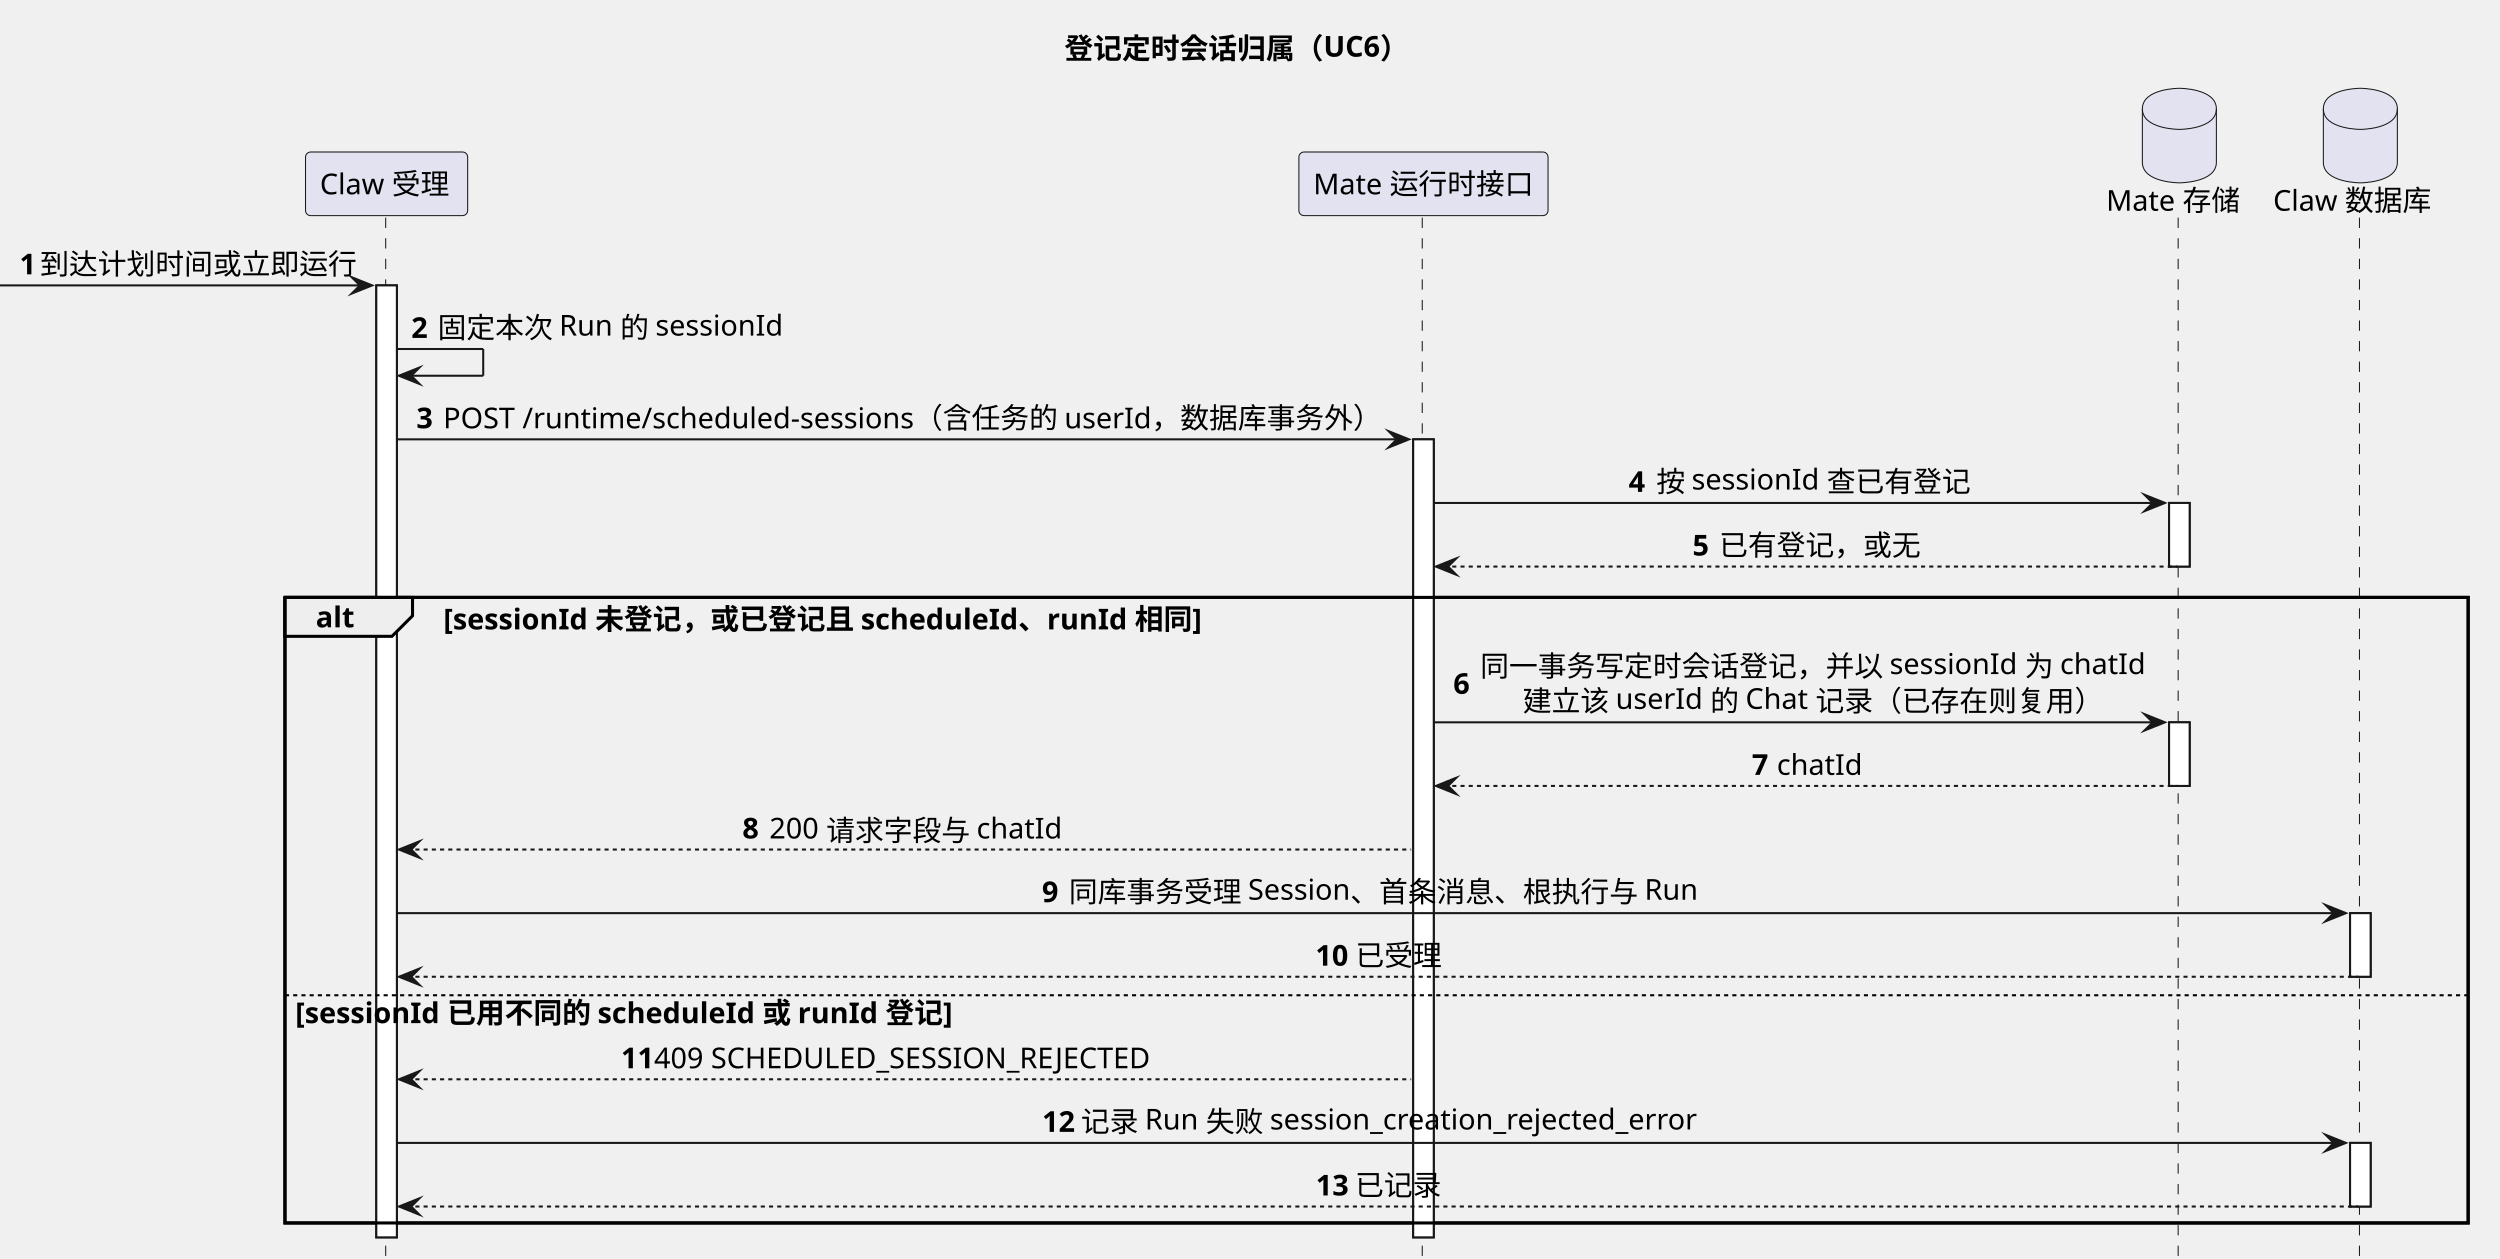
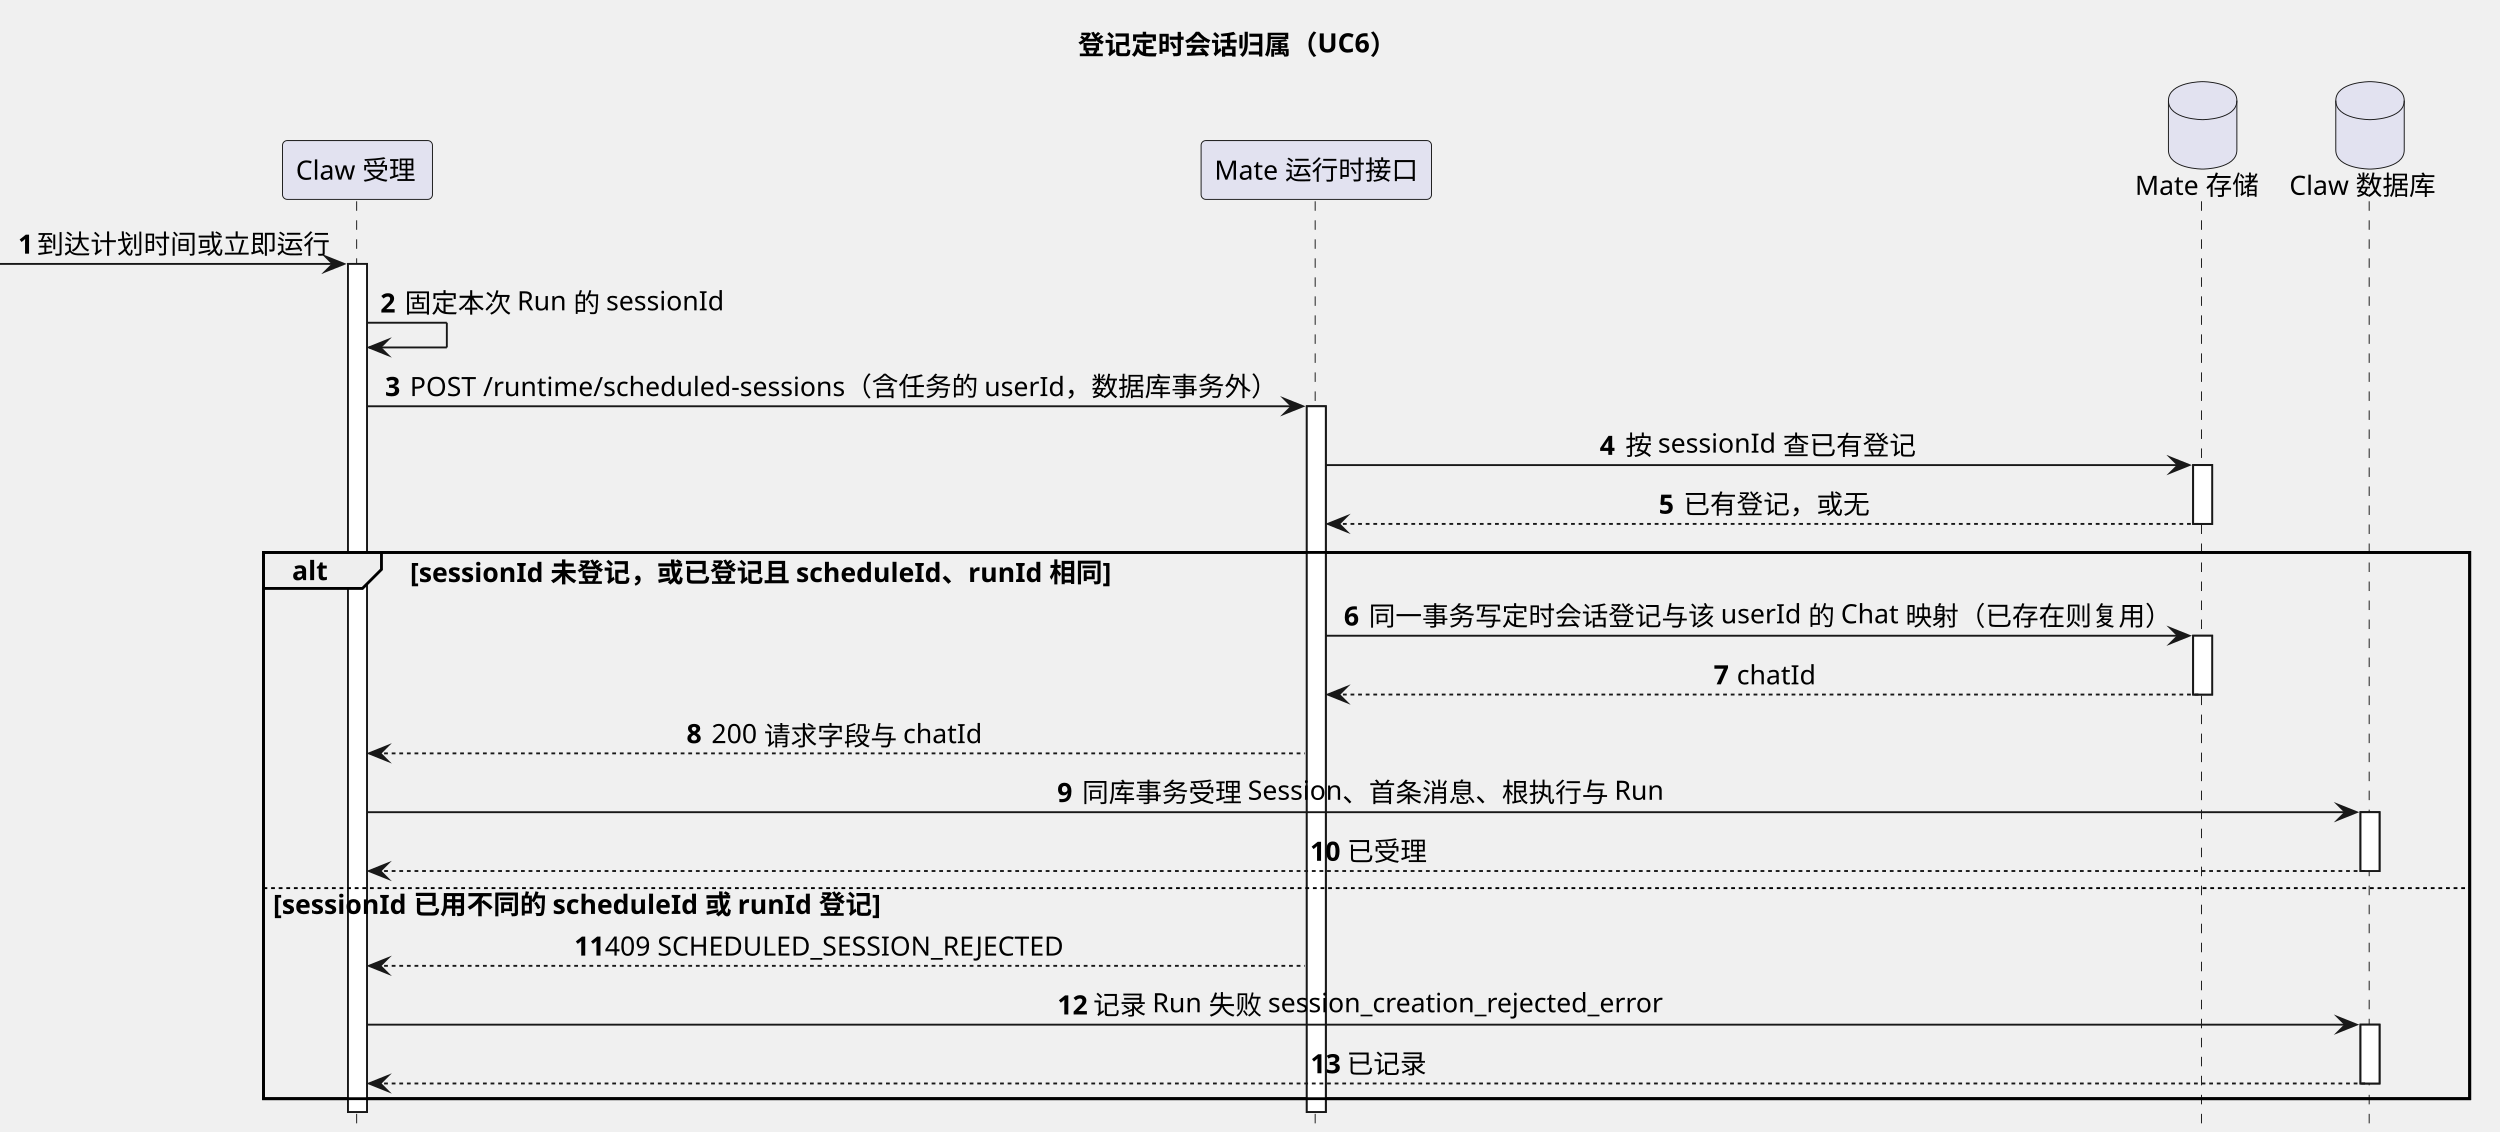
- <svg xmlns="http://www.w3.org/2000/svg" contentStyleType="text/css" data-diagram-type="SEQUENCE" height="612px" preserveAspectRatio="none" style="width:1216px;height:612px;background:#FFFFFF;" version="1.1" viewBox="0 0 1216 612" width="1216px" zoomAndPan="magnify">
+ <svg xmlns="http://www.w3.org/2000/svg" contentStyleType="text/css" data-diagram-type="SEQUENCE" height="595px" preserveAspectRatio="none" style="width:1315px;height:595px;background:#FFFFFF;" version="1.1" viewBox="0 0 1315 595" width="1315px" zoomAndPan="magnify">
  <defs />
  <g>
-     <g class="title" data-source-line="81">
-       <text fill="#000000" font-family="sans-serif" font-size="14" font-weight="700" lengthAdjust="spacing" textLength="174.07" x="517.722" y="28.562">登记定时会话归属（UC6）</text>
+     <g class="title" data-source-line="83">
+       <text fill="#000000" font-family="sans-serif" font-size="14" font-weight="700" lengthAdjust="spacing" textLength="174.07" x="566.996" y="28.562">登记定时会话归属（UC6）</text>
    </g>
    <g>
-       <rect fill="#FFFFFF" height="463.031" style="stroke:#181818;stroke-width:1;" width="10" x="183.036" y="138.818" />
+       <rect fill="#FFFFFF" height="446.092" style="stroke:#181818;stroke-width:1;" width="10" x="183.036" y="138.818" />
    </g>
    <g>
-       <rect fill="#FFFFFF" height="388.152" style="stroke:#181818;stroke-width:1;" width="10" x="687.374" y="213.697" />
+       <rect fill="#FFFFFF" height="371.213" style="stroke:#181818;stroke-width:1;" width="10" x="687.374" y="213.697" />
    </g>
    <g>
-       <rect fill="#FFFFFF" height="30.939" style="stroke:#181818;stroke-width:1;" width="10" x="1055.048" y="244.637" />
+       <rect fill="#FFFFFF" height="30.939" style="stroke:#181818;stroke-width:1;" width="10" x="1153.595" y="244.637" />
    </g>
    <g>
-       <rect fill="#FFFFFF" height="30.939" style="stroke:#181818;stroke-width:1;" width="10" x="1055.048" y="351.334" />
+       <rect fill="#FFFFFF" height="30.939" style="stroke:#181818;stroke-width:1;" width="10" x="1153.595" y="334.394" />
    </g>
    <g>
-       <rect fill="#FFFFFF" height="30.939" style="stroke:#181818;stroke-width:1;" width="10" x="1143.078" y="444.152" />
+       <rect fill="#FFFFFF" height="30.939" style="stroke:#181818;stroke-width:1;" width="10" x="1241.625" y="427.213" />
    </g>
    <g>
-       <rect fill="#FFFFFF" height="30.939" style="stroke:#181818;stroke-width:1;" width="10" x="1143.078" y="555.91" />
+       <rect fill="#FFFFFF" height="30.939" style="stroke:#181818;stroke-width:1;" width="10" x="1241.625" y="538.971" />
    </g>
-     <rect fill="none" height="304.273" style="stroke:#000000;stroke-width:1.5;" width="1061.915" x="138.6" y="290.576" />
-     <g class="participant-lifeline" data-entity-uid="part1" data-qualified-name="Claw" data-source-line="86" id="part1-lifeline">
+     <rect fill="none" height="287.334" style="stroke:#000000;stroke-width:1.5;" width="1160.462" x="138.6" y="290.576" />
+     <g class="participant-lifeline" data-entity-uid="part1" data-qualified-name="Claw" data-source-line="88" id="part1-lifeline">
      <g>
-         <rect fill="#000000" fill-opacity="0" height="505.971" width="8" x="184.036" y="105.879" />
-         <line style="stroke:#181818;stroke-width:0.5;stroke-dasharray:5,5;" x1="187.6" x2="187.6" y1="105.879" y2="611.85" />
+         <rect fill="#000000" fill-opacity="0" height="489.031" width="8" x="184.036" y="105.879" />
+         <line style="stroke:#181818;stroke-width:0.5;stroke-dasharray:5,5;" x1="187.6" x2="187.6" y1="105.879" y2="594.91" />
      </g>
    </g>
-     <g class="participant-lifeline" data-entity-uid="part2" data-qualified-name="Mate" data-source-line="87" id="part2-lifeline">
+     <g class="participant-lifeline" data-entity-uid="part2" data-qualified-name="Mate" data-source-line="89" id="part2-lifeline">
      <g>
-         <rect fill="#000000" fill-opacity="0" height="505.971" width="8" x="688.374" y="105.879" />
-         <line style="stroke:#181818;stroke-width:0.5;stroke-dasharray:5,5;" x1="691.78" x2="691.78" y1="105.879" y2="611.85" />
+         <rect fill="#000000" fill-opacity="0" height="489.031" width="8" x="688.374" y="105.879" />
+         <line style="stroke:#181818;stroke-width:0.5;stroke-dasharray:5,5;" x1="691.78" x2="691.78" y1="105.879" y2="594.91" />
      </g>
    </g>
-     <g class="participant-lifeline" data-entity-uid="part3" data-qualified-name="MateStore" data-source-line="88" id="part3-lifeline">
+     <g class="participant-lifeline" data-entity-uid="part3" data-qualified-name="MateStore" data-source-line="90" id="part3-lifeline">
      <g>
-         <rect fill="#000000" fill-opacity="0" height="505.971" width="8" x="1056.048" y="105.879" />
-         <line style="stroke:#181818;stroke-width:0.5;stroke-dasharray:5,5;" x1="1059.454" x2="1059.454" y1="105.879" y2="611.85" />
+         <rect fill="#000000" fill-opacity="0" height="489.031" width="8" x="1154.595" y="105.879" />
+         <line style="stroke:#181818;stroke-width:0.5;stroke-dasharray:5,5;" x1="1158.001" x2="1158.001" y1="105.879" y2="594.91" />
      </g>
    </g>
-     <g class="participant-lifeline" data-entity-uid="part4" data-qualified-name="ClawStore" data-source-line="89" id="part4-lifeline">
+     <g class="participant-lifeline" data-entity-uid="part4" data-qualified-name="ClawStore" data-source-line="91" id="part4-lifeline">
      <g>
-         <rect fill="#000000" fill-opacity="0" height="505.971" width="8" x="1144.078" y="105.879" />
-         <line style="stroke:#181818;stroke-width:0.5;stroke-dasharray:5,5;" x1="1147.642" x2="1147.642" y1="105.879" y2="611.85" />
+         <rect fill="#000000" fill-opacity="0" height="489.031" width="8" x="1242.625" y="105.879" />
+         <line style="stroke:#181818;stroke-width:0.5;stroke-dasharray:5,5;" x1="1246.188" x2="1246.188" y1="105.879" y2="594.91" />
      </g>
    </g>
-     <g class="participant participant-head" data-entity-uid="part1" data-qualified-name="Claw" data-source-line="86" id="part1-head">
+     <g class="participant participant-head" data-entity-uid="part1" data-qualified-name="Claw" data-source-line="88" id="part1-head">
      <rect fill="#E2E2F0" height="30.939" rx="2.5" ry="2.5" style="stroke:#181818;stroke-width:0.5;" width="78.873" x="148.6" y="73.939" />
      <text fill="#000000" font-family="sans-serif" font-size="14" lengthAdjust="spacing" textLength="64.873" x="155.6" y="94.502">Claw 受理</text>
    </g>
-     <g class="participant participant-head" data-entity-uid="part2" data-qualified-name="Mate" data-source-line="87" id="part2-head">
+     <g class="participant participant-head" data-entity-uid="part2" data-qualified-name="Mate" data-source-line="89" id="part2-head">
      <rect fill="#E2E2F0" height="30.939" rx="2.5" ry="2.5" style="stroke:#181818;stroke-width:0.5;" width="121.188" x="631.78" y="73.939" />
      <text fill="#000000" font-family="sans-serif" font-size="14" lengthAdjust="spacing" textLength="107.188" x="638.78" y="94.502">Mate 运行时接口</text>
    </g>
-     <g class="participant participant-head" data-entity-uid="part3" data-qualified-name="MateStore" data-source-line="88" id="part3-head">
-       <text fill="#000000" font-family="sans-serif" font-size="14" lengthAdjust="spacing" textLength="65.188" x="1024.454" y="102.502">Mate 存储</text>
-       <path d="M1042.048,52.94 C1042.048,42.94 1060.048,42.94 1060.048,42.94 C1060.048,42.94 1078.048,42.94 1078.048,52.94 L1078.048,78.939 C1078.048,88.939 1060.048,88.939 1060.048,88.939 C1060.048,88.939 1042.048,88.939 1042.048,78.939 L1042.048,52.94" fill="#E2E2F0" style="stroke:#181818;stroke-width:0.5;" />
-       <path d="M1042.048,52.94 C1042.048,62.94 1060.048,62.94 1060.048,62.94 C1060.048,62.94 1078.048,62.94 1078.048,52.94" fill="none" style="stroke:#181818;stroke-width:0.5;" />
+     <g class="participant participant-head" data-entity-uid="part3" data-qualified-name="MateStore" data-source-line="90" id="part3-head">
+       <text fill="#000000" font-family="sans-serif" font-size="14" lengthAdjust="spacing" textLength="65.188" x="1123.001" y="102.502">Mate 存储</text>
+       <path d="M1140.595,52.94 C1140.595,42.94 1158.595,42.94 1158.595,42.94 C1158.595,42.94 1176.595,42.94 1176.595,52.94 L1176.595,78.939 C1176.595,88.939 1158.595,88.939 1158.595,88.939 C1158.595,88.939 1140.595,88.939 1140.595,78.939 L1140.595,52.94" fill="#E2E2F0" style="stroke:#181818;stroke-width:0.5;" />
+       <path d="M1140.595,52.94 C1140.595,62.94 1158.595,62.94 1158.595,62.94 C1158.595,62.94 1176.595,62.94 1176.595,52.94" fill="none" style="stroke:#181818;stroke-width:0.5;" />
    </g>
-     <g class="participant participant-head" data-entity-uid="part4" data-qualified-name="ClawStore" data-source-line="89" id="part4-head">
-       <text fill="#000000" font-family="sans-serif" font-size="14" lengthAdjust="spacing" textLength="78.873" x="1105.642" y="102.502">Claw 数据库</text>
-       <path d="M1130.078,52.94 C1130.078,42.94 1148.078,42.94 1148.078,42.94 C1148.078,42.94 1166.078,42.94 1166.078,52.94 L1166.078,78.939 C1166.078,88.939 1148.078,88.939 1148.078,88.939 C1148.078,88.939 1130.078,88.939 1130.078,78.939 L1130.078,52.94" fill="#E2E2F0" style="stroke:#181818;stroke-width:0.5;" />
-       <path d="M1130.078,52.94 C1130.078,62.94 1148.078,62.94 1148.078,62.94 C1148.078,62.94 1166.078,62.94 1166.078,52.94" fill="none" style="stroke:#181818;stroke-width:0.5;" />
+     <g class="participant participant-head" data-entity-uid="part4" data-qualified-name="ClawStore" data-source-line="91" id="part4-head">
+       <text fill="#000000" font-family="sans-serif" font-size="14" lengthAdjust="spacing" textLength="78.873" x="1204.188" y="102.502">Claw 数据库</text>
+       <path d="M1228.625,52.94 C1228.625,42.94 1246.625,42.94 1246.625,42.94 C1246.625,42.94 1264.625,42.94 1264.625,52.94 L1264.625,78.939 C1264.625,88.939 1246.625,88.939 1246.625,88.939 C1246.625,88.939 1228.625,88.939 1228.625,78.939 L1228.625,52.94" fill="#E2E2F0" style="stroke:#181818;stroke-width:0.5;" />
+       <path d="M1228.625,52.94 C1228.625,62.94 1246.625,62.94 1246.625,62.94 C1246.625,62.94 1264.625,62.94 1264.625,52.94" fill="none" style="stroke:#181818;stroke-width:0.5;" />
    </g>
    <g>
-       <rect fill="#FFFFFF" height="463.031" style="stroke:#181818;stroke-width:1;" width="10" x="183.036" y="138.818" />
+       <rect fill="#FFFFFF" height="446.092" style="stroke:#181818;stroke-width:1;" width="10" x="183.036" y="138.818" />
    </g>
    <g>
-       <rect fill="#FFFFFF" height="388.152" style="stroke:#181818;stroke-width:1;" width="10" x="687.374" y="213.697" />
+       <rect fill="#FFFFFF" height="371.213" style="stroke:#181818;stroke-width:1;" width="10" x="687.374" y="213.697" />
    </g>
    <g>
-       <rect fill="#FFFFFF" height="30.939" style="stroke:#181818;stroke-width:1;" width="10" x="1055.048" y="244.637" />
+       <rect fill="#FFFFFF" height="30.939" style="stroke:#181818;stroke-width:1;" width="10" x="1153.595" y="244.637" />
    </g>
    <g>
-       <rect fill="#FFFFFF" height="30.939" style="stroke:#181818;stroke-width:1;" width="10" x="1055.048" y="351.334" />
+       <rect fill="#FFFFFF" height="30.939" style="stroke:#181818;stroke-width:1;" width="10" x="1153.595" y="334.394" />
    </g>
    <g>
-       <rect fill="#FFFFFF" height="30.939" style="stroke:#181818;stroke-width:1;" width="10" x="1143.078" y="444.152" />
+       <rect fill="#FFFFFF" height="30.939" style="stroke:#181818;stroke-width:1;" width="10" x="1241.625" y="427.213" />
    </g>
    <g>
-       <rect fill="#FFFFFF" height="30.939" style="stroke:#181818;stroke-width:1;" width="10" x="1143.078" y="555.91" />
+       <rect fill="#FFFFFF" height="30.939" style="stroke:#181818;stroke-width:1;" width="10" x="1241.625" y="538.971" />
    </g>
-     <g class="message" data-entity-1="part1" data-entity-2="part1" data-source-line="91" id="msg1">
+     <g class="message" data-entity-1="part1" data-entity-2="part1" data-source-line="93" id="msg1">
      <polygon fill="#181818" points="171.036,134.818,181.036,138.818,171.036,142.818,175.036,138.818" style="stroke:#181818;stroke-width:1;stroke-linejoin:miter;stroke-miterlimit:10;" />
      <line style="stroke:#181818;stroke-width:1;" x1="0" x2="177.036" y1="138.818" y2="138.818" />
      <text fill="#000000" font-family="sans-serif" font-size="14" font-weight="700" lengthAdjust="spacing" textLength="6.036" x="9.5" y="133.441">1</text>
      <text fill="#000000" font-family="sans-serif" font-size="14" lengthAdjust="spacing" textLength="154" x="19.536" y="133.441">到达计划时间或立即运行</text>
    </g>
-     <g class="message" data-entity-1="part1" data-entity-2="part1" data-source-line="92" id="msg2">
+     <g class="message" data-entity-1="part1" data-entity-2="part1" data-source-line="94" id="msg2">
      <line style="stroke:#181818;stroke-width:1;" x1="193.036" x2="235.036" y1="169.758" y2="169.758" />
      <line style="stroke:#181818;stroke-width:1;" x1="235.036" x2="235.036" y1="169.758" y2="182.758" />
      <line style="stroke:#181818;stroke-width:1;" x1="194.036" x2="235.036" y1="182.758" y2="182.758" />
      <polygon fill="#181818" points="204.036,178.758,194.036,182.758,204.036,186.758,200.036,182.758" style="stroke:#181818;stroke-width:1;stroke-linejoin:miter;stroke-miterlimit:10;" />
      <text fill="#000000" font-family="sans-serif" font-size="14" font-weight="700" lengthAdjust="spacing" textLength="8.818" x="200.036" y="164.381">2</text>
      <text fill="#000000" font-family="sans-serif" font-size="14" lengthAdjust="spacing" textLength="170.092" x="212.855" y="164.381">固定本次 Run 的 sessionId</text>
    </g>
-     <g class="message" data-entity-1="part1" data-entity-2="part2" data-source-line="93" id="msg3">
+     <g class="message" data-entity-1="part1" data-entity-2="part2" data-source-line="95" id="msg3">
      <polygon fill="#181818" points="675.374,209.697,685.374,213.697,675.374,217.697,679.374,213.697" style="stroke:#181818;stroke-width:1;stroke-linejoin:miter;stroke-miterlimit:10;" />
      <line style="stroke:#181818;stroke-width:1;" x1="193.036" x2="681.374" y1="213.697" y2="213.697" />
      <text fill="#000000" font-family="sans-serif" font-size="14" font-weight="700" lengthAdjust="spacing" textLength="9.037" x="202.536" y="208.32">3</text>
      <text fill="#000000" font-family="sans-serif" font-size="14" lengthAdjust="spacing" textLength="462.301" x="215.573" y="208.32">POST /runtime/scheduled-sessions（含任务的 userId，数据库事务外）</text>
    </g>
-     <g class="message" data-entity-1="part2" data-entity-2="part3" data-source-line="94" id="msg4">
-       <polygon fill="#181818" points="1043.048,240.637,1053.048,244.637,1043.048,248.637,1047.048,244.637" style="stroke:#181818;stroke-width:1;stroke-linejoin:miter;stroke-miterlimit:10;" />
-       <line style="stroke:#181818;stroke-width:1;" x1="697.374" x2="1049.048" y1="244.637" y2="244.637" />
-       <text fill="#000000" font-family="sans-serif" font-size="14" font-weight="700" lengthAdjust="spacing" textLength="9.468" x="792.18" y="239.26">4</text>
-       <text fill="#000000" font-family="sans-serif" font-size="14" lengthAdjust="spacing" textLength="154.595" x="805.648" y="239.26">按 sessionId 查已有登记</text>
+     <g class="message" data-entity-1="part2" data-entity-2="part3" data-source-line="96" id="msg4">
+       <polygon fill="#181818" points="1141.595,240.637,1151.595,244.637,1141.595,248.637,1145.595,244.637" style="stroke:#181818;stroke-width:1;stroke-linejoin:miter;stroke-miterlimit:10;" />
+       <line style="stroke:#181818;stroke-width:1;" x1="697.374" x2="1147.595" y1="244.637" y2="244.637" />
+       <text fill="#000000" font-family="sans-serif" font-size="14" font-weight="700" lengthAdjust="spacing" textLength="9.468" x="841.453" y="239.26">4</text>
+       <text fill="#000000" font-family="sans-serif" font-size="14" lengthAdjust="spacing" textLength="154.595" x="854.921" y="239.26">按 sessionId 查已有登记</text>
    </g>
-     <g class="message" data-entity-1="part3" data-entity-2="part2" data-source-line="95" id="msg5">
+     <g class="message" data-entity-1="part3" data-entity-2="part2" data-source-line="97" id="msg5">
      <polygon fill="#181818" points="708.374,271.576,698.374,275.576,708.374,279.576,704.374,275.576" style="stroke:#181818;stroke-width:1;stroke-linejoin:miter;stroke-miterlimit:10;" />
-       <line style="stroke:#181818;stroke-width:1;stroke-dasharray:2,2;" x1="702.374" x2="1059.048" y1="275.576" y2="275.576" />
-       <text fill="#000000" font-family="sans-serif" font-size="14" font-weight="700" lengthAdjust="spacing" textLength="8.948" x="823.237" y="270.199">5</text>
-       <text fill="#000000" font-family="sans-serif" font-size="14" lengthAdjust="spacing" textLength="98" x="836.185" y="270.199">已有登记，或无</text>
+       <line style="stroke:#181818;stroke-width:1;stroke-dasharray:2,2;" x1="702.374" x2="1157.595" y1="275.576" y2="275.576" />
+       <text fill="#000000" font-family="sans-serif" font-size="14" font-weight="700" lengthAdjust="spacing" textLength="8.948" x="872.51" y="270.199">5</text>
+       <text fill="#000000" font-family="sans-serif" font-size="14" lengthAdjust="spacing" textLength="98" x="885.458" y="270.199">已有登记，或无</text>
    </g>
    <path d="M138.6,290.576 L200.648,290.576 L200.648,299.516 L190.648,309.516 L138.6,309.516 L138.6,290.576" fill="#EEEEEE" style="stroke:#000000;stroke-width:1.5;" />
-     <rect fill="none" height="304.273" style="stroke:#000000;stroke-width:1.5;" width="1061.915" x="138.6" y="290.576" />
+     <rect fill="none" height="287.334" style="stroke:#000000;stroke-width:1.5;" width="1160.462" x="138.6" y="290.576" />
    <text fill="#000000" font-family="sans-serif" font-size="14" font-weight="700" lengthAdjust="spacing" textLength="17.049" x="153.6" y="305.139">alt</text>
    <text fill="#000000" font-family="sans-serif" font-size="14" font-weight="700" lengthAdjust="spacing" textLength="370.918" x="215.648" y="306.139">[sessionId 未登记，或已登记且 scheduleId、runId 相同]</text>
-     <g class="message" data-entity-1="part2" data-entity-2="part3" data-source-line="97" id="msg6">
-       <polygon fill="#181818" points="1043.048,347.334,1053.048,351.334,1043.048,355.334,1047.048,351.334" style="stroke:#181818;stroke-width:1;stroke-linejoin:miter;stroke-miterlimit:10;" />
-       <line style="stroke:#181818;stroke-width:1;" x1="697.374" x2="1049.048" y1="351.334" y2="351.334" />
-       <text fill="#000000" font-family="sans-serif" font-size="14" font-weight="700" lengthAdjust="spacing" textLength="9.092" x="706.874" y="337.487">6</text>
-       <text fill="#000000" font-family="sans-serif" font-size="14" lengthAdjust="spacing" textLength="325.582" x="719.966" y="329.018">同一事务写定时会话登记，并以 sessionId 为 chatId</text>
-       <text fill="#000000" font-family="sans-serif" font-size="14" lengthAdjust="spacing" textLength="284.129" x="740.692" y="345.957">建立该 userId 的 Chat 记录（已存在则复用）</text>
+     <g class="message" data-entity-1="part2" data-entity-2="part3" data-source-line="99" id="msg6">
+       <polygon fill="#181818" points="1141.595,330.394,1151.595,334.394,1141.595,338.394,1145.595,334.394" style="stroke:#181818;stroke-width:1;stroke-linejoin:miter;stroke-miterlimit:10;" />
+       <line style="stroke:#181818;stroke-width:1;" x1="697.374" x2="1147.595" y1="334.394" y2="334.394" />
+       <text fill="#000000" font-family="sans-serif" font-size="14" font-weight="700" lengthAdjust="spacing" textLength="9.092" x="706.874" y="329.018">6</text>
+       <text fill="#000000" font-family="sans-serif" font-size="14" lengthAdjust="spacing" textLength="424.129" x="719.966" y="329.018">同一事务写定时会话登记与该 userId 的 Chat 映射（已存在则复用）</text>
    </g>
-     <g class="message" data-entity-1="part3" data-entity-2="part2" data-source-line="98" id="msg7">
-       <polygon fill="#181818" points="708.374,378.273,698.374,382.273,708.374,386.273,704.374,382.273" style="stroke:#181818;stroke-width:1;stroke-linejoin:miter;stroke-miterlimit:10;" />
-       <line style="stroke:#181818;stroke-width:1;stroke-dasharray:2,2;" x1="702.374" x2="1059.048" y1="382.273" y2="382.273" />
-       <text fill="#000000" font-family="sans-serif" font-size="14" font-weight="700" lengthAdjust="spacing" textLength="8.142" x="852.115" y="376.897">7</text>
-       <text fill="#000000" font-family="sans-serif" font-size="14" lengthAdjust="spacing" textLength="41.05" x="864.257" y="376.897">chatId</text>
+     <g class="message" data-entity-1="part3" data-entity-2="part2" data-source-line="100" id="msg7">
+       <polygon fill="#181818" points="708.374,361.334,698.374,365.334,708.374,369.334,704.374,365.334" style="stroke:#181818;stroke-width:1;stroke-linejoin:miter;stroke-miterlimit:10;" />
+       <line style="stroke:#181818;stroke-width:1;stroke-dasharray:2,2;" x1="702.374" x2="1157.595" y1="365.334" y2="365.334" />
+       <text fill="#000000" font-family="sans-serif" font-size="14" font-weight="700" lengthAdjust="spacing" textLength="8.142" x="901.389" y="359.957">7</text>
+       <text fill="#000000" font-family="sans-serif" font-size="14" lengthAdjust="spacing" textLength="41.05" x="913.53" y="359.957">chatId</text>
    </g>
-     <g class="message" data-entity-1="part2" data-entity-2="part1" data-source-line="99" id="msg8">
-       <polygon fill="#181818" points="204.036,409.213,194.036,413.213,204.036,417.213,200.036,413.213" style="stroke:#181818;stroke-width:1;stroke-linejoin:miter;stroke-miterlimit:10;" />
-       <line style="stroke:#181818;stroke-width:1;stroke-dasharray:2,2;" x1="198.036" x2="686.374" y1="413.213" y2="413.213" />
-       <text fill="#000000" font-family="sans-serif" font-size="14" font-weight="700" lengthAdjust="spacing" textLength="9.112" x="361.085" y="407.836">8</text>
-       <text fill="#000000" font-family="sans-serif" font-size="14" lengthAdjust="spacing" textLength="145.127" x="374.198" y="407.836">200 请求字段与 chatId</text>
+     <g class="message" data-entity-1="part2" data-entity-2="part1" data-source-line="101" id="msg8">
+       <polygon fill="#181818" points="204.036,392.273,194.036,396.273,204.036,400.273,200.036,396.273" style="stroke:#181818;stroke-width:1;stroke-linejoin:miter;stroke-miterlimit:10;" />
+       <line style="stroke:#181818;stroke-width:1;stroke-dasharray:2,2;" x1="198.036" x2="686.374" y1="396.273" y2="396.273" />
+       <text fill="#000000" font-family="sans-serif" font-size="14" font-weight="700" lengthAdjust="spacing" textLength="9.112" x="361.085" y="390.897">8</text>
+       <text fill="#000000" font-family="sans-serif" font-size="14" lengthAdjust="spacing" textLength="145.127" x="374.198" y="390.897">200 请求字段与 chatId</text>
    </g>
-     <g class="message" data-entity-1="part1" data-entity-2="part4" data-source-line="100" id="msg9">
-       <polygon fill="#181818" points="1131.078,440.152,1141.078,444.152,1131.078,448.152,1135.078,444.152" style="stroke:#181818;stroke-width:1;stroke-linejoin:miter;stroke-miterlimit:10;" />
-       <line style="stroke:#181818;stroke-width:1;" x1="193.036" x2="1137.078" y1="444.152" y2="444.152" />
-       <text fill="#000000" font-family="sans-serif" font-size="14" font-weight="700" lengthAdjust="spacing" textLength="9.092" x="506.804" y="438.775">9</text>
-       <text fill="#000000" font-family="sans-serif" font-size="14" lengthAdjust="spacing" textLength="309.415" x="519.895" y="438.775">同库事务受理 Session、首条消息、根执行与 Run</text>
+     <g class="message" data-entity-1="part1" data-entity-2="part4" data-source-line="102" id="msg9">
+       <polygon fill="#181818" points="1229.625,423.213,1239.625,427.213,1229.625,431.213,1233.625,427.213" style="stroke:#181818;stroke-width:1;stroke-linejoin:miter;stroke-miterlimit:10;" />
+       <line style="stroke:#181818;stroke-width:1;" x1="193.036" x2="1235.625" y1="427.213" y2="427.213" />
+       <text fill="#000000" font-family="sans-serif" font-size="14" font-weight="700" lengthAdjust="spacing" textLength="9.092" x="556.077" y="421.836">9</text>
+       <text fill="#000000" font-family="sans-serif" font-size="14" lengthAdjust="spacing" textLength="309.415" x="569.169" y="421.836">同库事务受理 Session、首条消息、根执行与 Run</text>
    </g>
-     <g class="message" data-entity-1="part4" data-entity-2="part1" data-source-line="101" id="msg10">
-       <polygon fill="#181818" points="204.036,471.092,194.036,475.092,204.036,479.092,200.036,475.092" style="stroke:#181818;stroke-width:1;stroke-linejoin:miter;stroke-miterlimit:10;" />
-       <line style="stroke:#181818;stroke-width:1;stroke-dasharray:2,2;" x1="198.036" x2="1147.078" y1="475.092" y2="475.092" />
-       <text fill="#000000" font-family="sans-serif" font-size="14" font-weight="700" lengthAdjust="spacing" textLength="15.477" x="639.819" y="469.715">10</text>
-       <text fill="#000000" font-family="sans-serif" font-size="14" lengthAdjust="spacing" textLength="42" x="659.295" y="469.715">已受理</text>
+     <g class="message" data-entity-1="part4" data-entity-2="part1" data-source-line="103" id="msg10">
+       <polygon fill="#181818" points="204.036,454.152,194.036,458.152,204.036,462.152,200.036,458.152" style="stroke:#181818;stroke-width:1;stroke-linejoin:miter;stroke-miterlimit:10;" />
+       <line style="stroke:#181818;stroke-width:1;stroke-dasharray:2,2;" x1="198.036" x2="1245.625" y1="458.152" y2="458.152" />
+       <text fill="#000000" font-family="sans-serif" font-size="14" font-weight="700" lengthAdjust="spacing" textLength="15.477" x="689.092" y="452.775">10</text>
+       <text fill="#000000" font-family="sans-serif" font-size="14" lengthAdjust="spacing" textLength="42" x="708.569" y="452.775">已受理</text>
    </g>
-     <line style="stroke:#000000;stroke-width:1;stroke-dasharray:2,2;" x1="138.6" x2="1200.515" y1="484.092" y2="484.092" />
-     <text fill="#000000" font-family="sans-serif" font-size="14" font-weight="700" lengthAdjust="spacing" textLength="319.799" x="143.6" y="497.654">[sessionId 已用不同的 scheduleId 或 runId 登记]</text>
-     <g class="message" data-entity-1="part2" data-entity-2="part1" data-source-line="103" id="msg11">
-       <polygon fill="#181818" points="204.036,520.971,194.036,524.971,204.036,528.971,200.036,524.971" style="stroke:#181818;stroke-width:1;stroke-linejoin:miter;stroke-miterlimit:10;" />
-       <line style="stroke:#181818;stroke-width:1;stroke-dasharray:2,2;" x1="198.036" x2="686.374" y1="524.971" y2="524.971" />
-       <text fill="#000000" font-family="sans-serif" font-size="14" font-weight="700" lengthAdjust="spacing" textLength="12.072" x="302.05" y="519.594">11</text>
-       <text fill="#000000" font-family="sans-serif" font-size="14" lengthAdjust="spacing" textLength="260.237" x="318.123" y="519.594">409 SCHEDULED_SESSION_REJECTED</text>
+     <line style="stroke:#000000;stroke-width:1;stroke-dasharray:2,2;" x1="138.6" x2="1299.062" y1="467.152" y2="467.152" />
+     <text fill="#000000" font-family="sans-serif" font-size="14" font-weight="700" lengthAdjust="spacing" textLength="319.799" x="143.6" y="480.715">[sessionId 已用不同的 scheduleId 或 runId 登记]</text>
+     <g class="message" data-entity-1="part2" data-entity-2="part1" data-source-line="105" id="msg11">
+       <polygon fill="#181818" points="204.036,504.031,194.036,508.031,204.036,512.031,200.036,508.031" style="stroke:#181818;stroke-width:1;stroke-linejoin:miter;stroke-miterlimit:10;" />
+       <line style="stroke:#181818;stroke-width:1;stroke-dasharray:2,2;" x1="198.036" x2="686.374" y1="508.031" y2="508.031" />
+       <text fill="#000000" font-family="sans-serif" font-size="14" font-weight="700" lengthAdjust="spacing" textLength="12.072" x="302.05" y="502.654">11</text>
+       <text fill="#000000" font-family="sans-serif" font-size="14" lengthAdjust="spacing" textLength="260.237" x="318.123" y="502.654">409 SCHEDULED_SESSION_REJECTED</text>
    </g>
-     <g class="message" data-entity-1="part1" data-entity-2="part4" data-source-line="104" id="msg12">
-       <polygon fill="#181818" points="1131.078,551.91,1141.078,555.91,1131.078,559.91,1135.078,555.91" style="stroke:#181818;stroke-width:1;stroke-linejoin:miter;stroke-miterlimit:10;" />
-       <line style="stroke:#181818;stroke-width:1;" x1="193.036" x2="1137.078" y1="555.91" y2="555.91" />
-       <text fill="#000000" font-family="sans-serif" font-size="14" font-weight="700" lengthAdjust="spacing" textLength="14.854" x="506.875" y="550.533">12</text>
-       <text fill="#000000" font-family="sans-serif" font-size="14" lengthAdjust="spacing" textLength="303.509" x="525.73" y="550.533">记录 Run 失败 session_creation_rejected_error</text>
+     <g class="message" data-entity-1="part1" data-entity-2="part4" data-source-line="106" id="msg12">
+       <polygon fill="#181818" points="1229.625,534.971,1239.625,538.971,1229.625,542.971,1233.625,538.971" style="stroke:#181818;stroke-width:1;stroke-linejoin:miter;stroke-miterlimit:10;" />
+       <line style="stroke:#181818;stroke-width:1;" x1="193.036" x2="1235.625" y1="538.971" y2="538.971" />
+       <text fill="#000000" font-family="sans-serif" font-size="14" font-weight="700" lengthAdjust="spacing" textLength="14.854" x="556.149" y="533.594">12</text>
+       <text fill="#000000" font-family="sans-serif" font-size="14" lengthAdjust="spacing" textLength="303.509" x="575.003" y="533.594">记录 Run 失败 session_creation_rejected_error</text>
    </g>
-     <g class="message" data-entity-1="part4" data-entity-2="part1" data-source-line="105" id="msg13">
-       <polygon fill="#181818" points="204.036,582.85,194.036,586.85,204.036,590.85,200.036,586.85" style="stroke:#181818;stroke-width:1;stroke-linejoin:miter;stroke-miterlimit:10;" />
-       <line style="stroke:#181818;stroke-width:1;stroke-dasharray:2,2;" x1="198.036" x2="1147.078" y1="586.85" y2="586.85" />
-       <text fill="#000000" font-family="sans-serif" font-size="14" font-weight="700" lengthAdjust="spacing" textLength="15.073" x="640.02" y="581.473">13</text>
-       <text fill="#000000" font-family="sans-serif" font-size="14" lengthAdjust="spacing" textLength="42" x="659.094" y="581.473">已记录</text>
+     <g class="message" data-entity-1="part4" data-entity-2="part1" data-source-line="107" id="msg13">
+       <polygon fill="#181818" points="204.036,565.91,194.036,569.91,204.036,573.91,200.036,569.91" style="stroke:#181818;stroke-width:1;stroke-linejoin:miter;stroke-miterlimit:10;" />
+       <line style="stroke:#181818;stroke-width:1;stroke-dasharray:2,2;" x1="198.036" x2="1245.625" y1="569.91" y2="569.91" />
+       <text fill="#000000" font-family="sans-serif" font-size="14" font-weight="700" lengthAdjust="spacing" textLength="15.073" x="689.294" y="564.533">13</text>
+       <text fill="#000000" font-family="sans-serif" font-size="14" lengthAdjust="spacing" textLength="42" x="708.367" y="564.533">已记录</text>
    </g>
  </g>
</svg>
